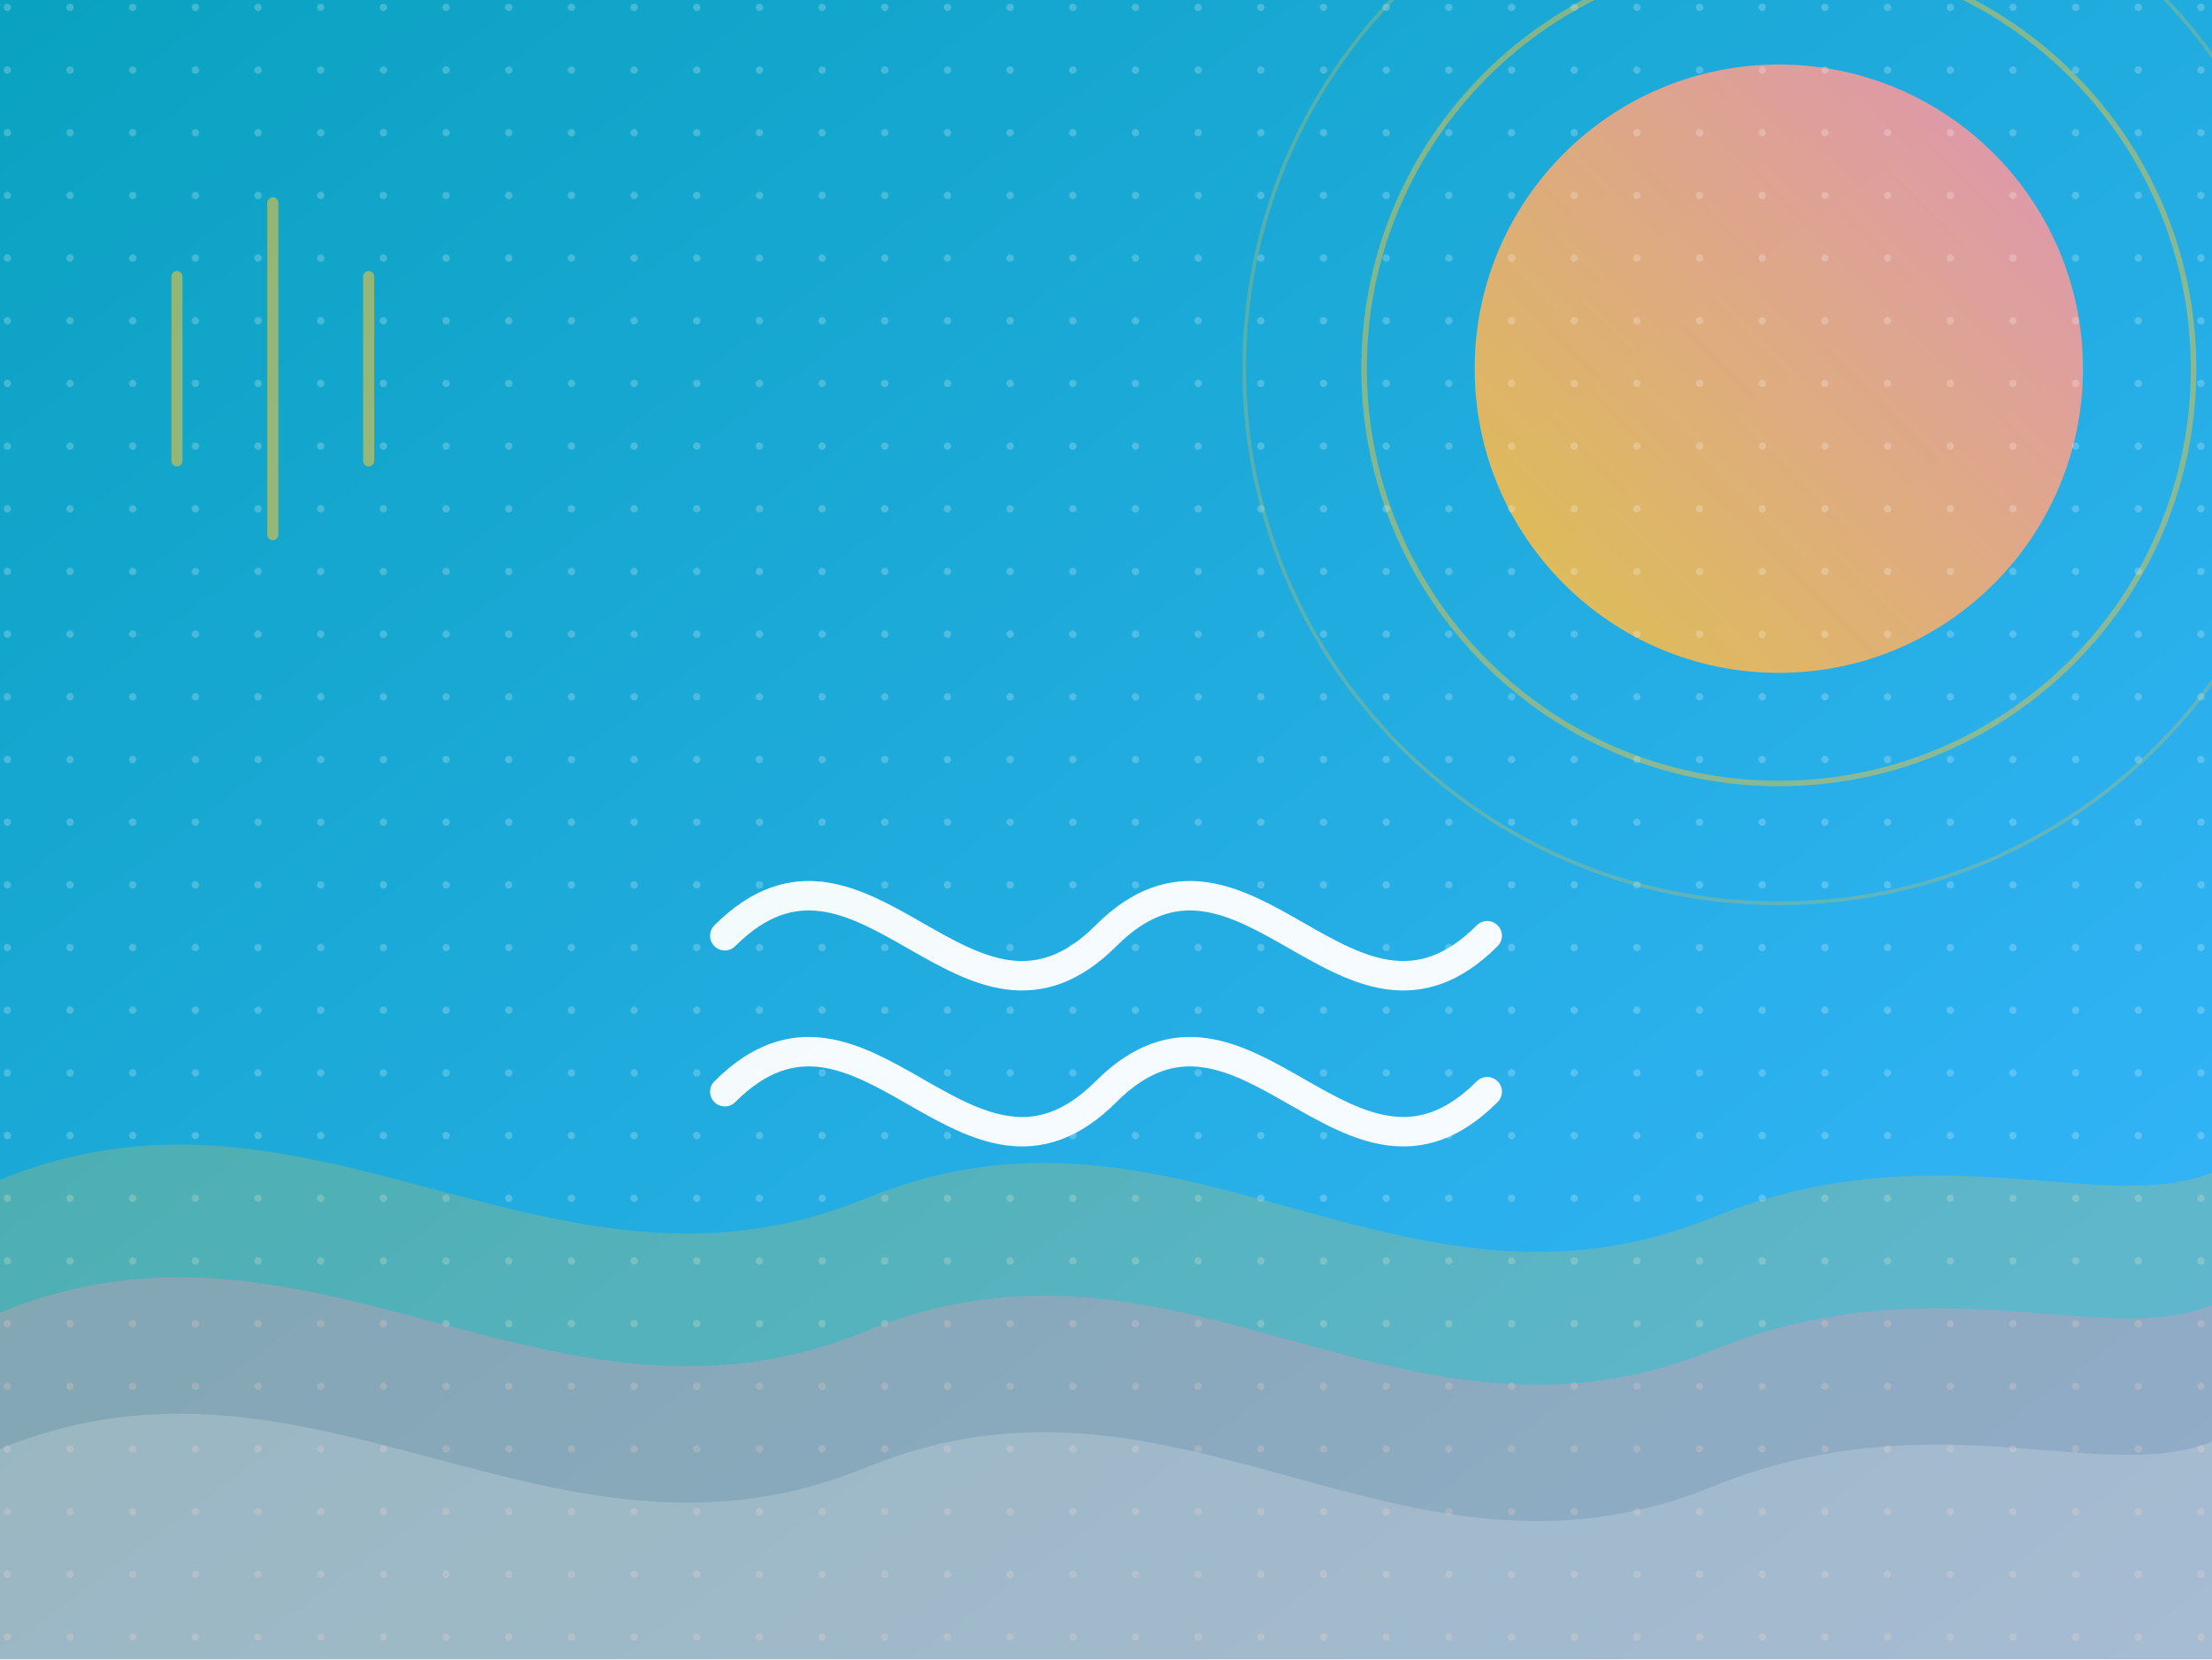
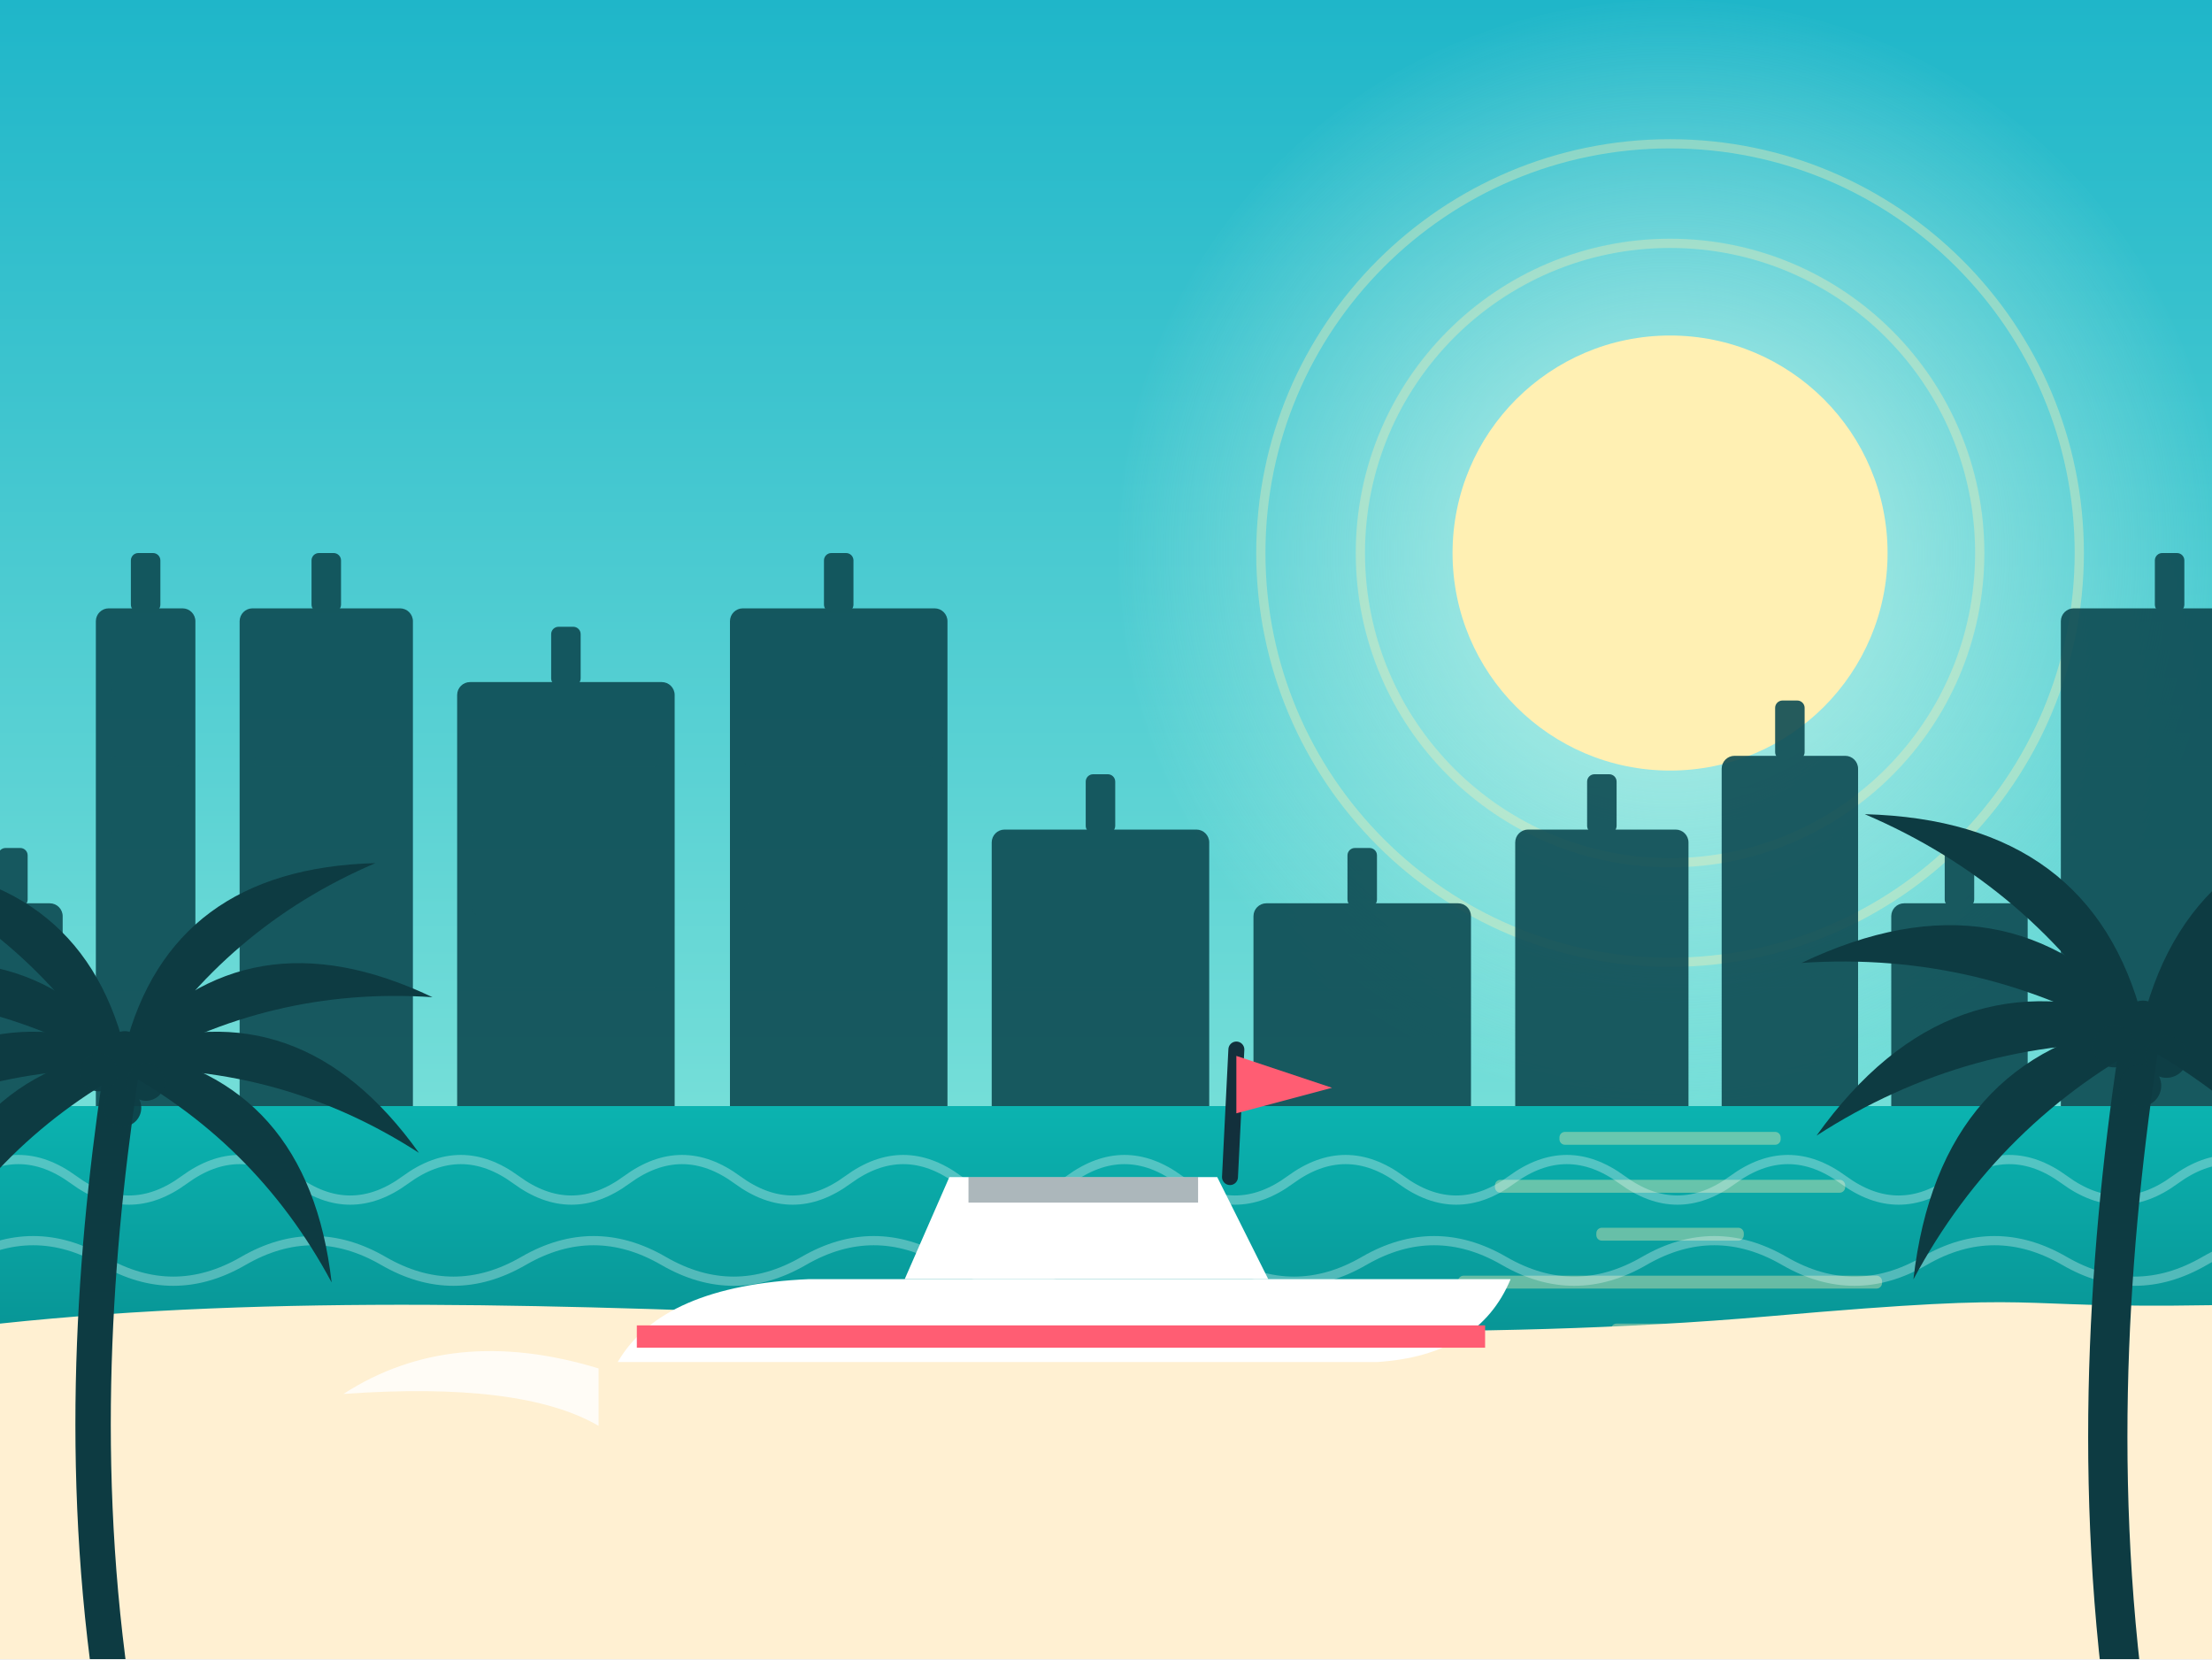
- <svg xmlns="http://www.w3.org/2000/svg" viewBox="0 0 1200 900" width="1200" height="900" role="img" aria-label="adv keywest">
+ <svg xmlns="http://www.w3.org/2000/svg" viewBox="0 0 1200 900" width="1200" height="900" preserveAspectRatio="xMidYMid slice" role="img" aria-label="A boat on the way to Key West over the Overseas Highway">
  <defs>
-     <linearGradient id="g1" x1="0" y1="0" x2="1" y2="1">
-       <stop offset="0" stop-color="#0aa2c0" />
-       <stop offset="1" stop-color="#38b6ff" />
+     <linearGradient id="sky" x1="0" y1="0" x2="0" y2="1">
+       <stop offset="0" stop-color="#1fb6c9" />
+       <stop offset="1" stop-color="#9ff2e0" />
    </linearGradient>
-     <linearGradient id="g2" x1="0" y1="1" x2="1" y2="0">
-       <stop offset="0" stop-color="#ffc531" />
-       <stop offset="1" stop-color="#ff8fb1" />
+     <linearGradient id="sea" x1="0" y1="0" x2="0" y2="1">
+       <stop offset="0" stop-color="#0bb3b0" />
+       <stop offset="1" stop-color="#046a70" />
    </linearGradient>
-     <pattern id="dots" width="34" height="34" patternUnits="userSpaceOnUse">
-       <circle cx="4" cy="4" r="2" fill="#ffffff" opacity=".22" />
-     </pattern>
+     <radialGradient id="glow" cx=".5" cy=".5" r=".5">
+       <stop offset="0" stop-color="#d7fbef" stop-opacity=".85" />
+       <stop offset="1" stop-color="#d7fbef" stop-opacity="0" />
+     </radialGradient>
  </defs>
-   <rect width="1200" height="900" fill="url(#g1)" />
-   <circle cx="965" cy="200" r="165" fill="url(#g2)" opacity=".85" />
-   <circle cx="965" cy="200" r="225" fill="none" stroke="#ffc531" stroke-width="3" opacity=".45" />
-   <circle cx="965" cy="200" r="290" fill="none" stroke="#ffc531" stroke-width="2" opacity=".25" />
-   <rect width="1200" height="900" fill="url(#dots)" />
-   <path d="M0 640 C170 570 300 720 470 650 C640 580 760 730 930 660 C1050 612 1140 660 1200 636 L1200 900 L0 900 Z" fill="#ffc531" opacity=".22" />
-   <path d="M0 712 C170 642 300 792 470 722 C640 652 760 802 930 732 C1050 684 1140 732 1200 708 L1200 900 L0 900 Z" fill="#ff8fb1" opacity=".3" />
-   <path d="M0 786 C170 716 300 866 470 796 C640 726 760 876 930 806 C1050 758 1140 806 1200 782 L1200 900 L0 900 Z" fill="#ffffff" opacity=".18" />
-   <g transform="translate(365 235) scale(4.7)" fill="none" stroke="#ffffff" stroke-width="3.4" stroke-linecap="round" stroke-linejoin="round" opacity=".95">
-     <path d="M6 58 C22 42 34 74 50 58 C66 42 78 74 94 58 M6 76 C22 60 34 92 50 76 C66 60 78 92 94 76" />
+   <rect width="1200" height="900" fill="url(#sky)" />
+   <circle cx="906" cy="300" r="300" fill="url(#glow)" />
+   <circle cx="906" cy="300" r="118" fill="#fff0b3" />
+   <g fill="none" stroke="#fff0b3" stroke-width="5" opacity=".35">
+     <circle cx="906" cy="300" r="168" />
+     <circle cx="906" cy="300" r="222" />
  </g>
-   <g stroke="#ffc531" stroke-width="6" stroke-linecap="round" opacity=".55">
-     <path d="M96 150 L96 250" />
-     <path d="M148 110 L148 290" />
-     <path d="M200 150 L200 250" />
+   <g fill="#0d4a52" opacity=".9">
+     <rect x="-20" y="490" width="54" height="122" rx="7" />
+     <rect x="-1.0" y="460" width="16" height="32" rx="4" />
+     <rect x="-12" y="530" width="38" height="6" rx="3" opacity=".4" />
+     <rect x="52" y="330" width="54" height="282" rx="7" />
+     <rect x="71.0" y="300" width="16" height="32" rx="4" />
+     <rect x="60" y="370" width="38" height="6" rx="3" opacity=".4" />
+     <rect x="60" y="410" width="38" height="6" rx="3" opacity=".4" />
+     <rect x="60" y="450" width="38" height="6" rx="3" opacity=".4" />
+     <rect x="60" y="490" width="38" height="6" rx="3" opacity=".4" />
+     <rect x="130" y="330" width="94" height="282" rx="7" />
+     <rect x="169.0" y="300" width="16" height="32" rx="4" />
+     <rect x="138" y="370" width="78" height="6" rx="3" opacity=".4" />
+     <rect x="138" y="410" width="78" height="6" rx="3" opacity=".4" />
+     <rect x="138" y="450" width="78" height="6" rx="3" opacity=".4" />
+     <rect x="138" y="490" width="78" height="6" rx="3" opacity=".4" />
+     <rect x="248" y="370" width="118" height="242" rx="7" />
+     <rect x="299.0" y="340" width="16" height="32" rx="4" />
+     <rect x="256" y="410" width="102" height="6" rx="3" opacity=".4" />
+     <rect x="256" y="450" width="102" height="6" rx="3" opacity=".4" />
+     <rect x="256" y="490" width="102" height="6" rx="3" opacity=".4" />
+     <rect x="256" y="530" width="102" height="6" rx="3" opacity=".4" />
+     <rect x="396" y="330" width="118" height="282" rx="7" />
+     <rect x="447.0" y="300" width="16" height="32" rx="4" />
+     <rect x="404" y="370" width="102" height="6" rx="3" opacity=".4" />
+     <rect x="404" y="410" width="102" height="6" rx="3" opacity=".4" />
+     <rect x="404" y="450" width="102" height="6" rx="3" opacity=".4" />
+     <rect x="404" y="490" width="102" height="6" rx="3" opacity=".4" />
+     <rect x="538" y="450" width="118" height="162" rx="7" />
+     <rect x="589.0" y="420" width="16" height="32" rx="4" />
+     <rect x="546" y="490" width="102" height="6" rx="3" opacity=".4" />
+     <rect x="546" y="530" width="102" height="6" rx="3" opacity=".4" />
+     <rect x="680" y="490" width="118" height="122" rx="7" />
+     <rect x="731.0" y="460" width="16" height="32" rx="4" />
+     <rect x="688" y="530" width="102" height="6" rx="3" opacity=".4" />
+     <rect x="822" y="450" width="94" height="162" rx="7" />
+     <rect x="861.0" y="420" width="16" height="32" rx="4" />
+     <rect x="830" y="490" width="78" height="6" rx="3" opacity=".4" />
+     <rect x="830" y="530" width="78" height="6" rx="3" opacity=".4" />
+     <rect x="934" y="410" width="74" height="202" rx="7" />
+     <rect x="963.0" y="380" width="16" height="32" rx="4" />
+     <rect x="942" y="450" width="58" height="6" rx="3" opacity=".4" />
+     <rect x="942" y="490" width="58" height="6" rx="3" opacity=".4" />
+     <rect x="942" y="530" width="58" height="6" rx="3" opacity=".4" />
+     <rect x="1026" y="490" width="74" height="122" rx="7" />
+     <rect x="1055.0" y="460" width="16" height="32" rx="4" />
+     <rect x="1034" y="530" width="58" height="6" rx="3" opacity=".4" />
+     <rect x="1118" y="330" width="118" height="282" rx="7" />
+     <rect x="1169.0" y="300" width="16" height="32" rx="4" />
+     <rect x="1126" y="370" width="102" height="6" rx="3" opacity=".4" />
+     <rect x="1126" y="410" width="102" height="6" rx="3" opacity=".4" />
+     <rect x="1126" y="450" width="102" height="6" rx="3" opacity=".4" />
+     <rect x="1126" y="490" width="102" height="6" rx="3" opacity=".4" />
+   </g>
+   <rect x="0" y="600" width="1200" height="300" fill="url(#sea)" />
+   <g fill="#fff0b3" opacity=".38">
+     <rect x="846" y="614" width="120" height="7" rx="3" />
+     <rect x="811" y="640" width="190" height="7" rx="3" />
+     <rect x="866" y="666" width="80" height="7" rx="3" />
+     <rect x="791" y="692" width="230" height="7" rx="3" />
+     <rect x="874" y="718" width="64" height="7" rx="3" />
+     <rect x="831" y="744" width="150" height="7" rx="3" />
+   </g>
+   <g fill="none" stroke="#ffffff" stroke-width="5" opacity=".3" stroke-linecap="round">
+     <path d="M-20 640 q 30 -22 60 0 t 60 0 q 30 -22 60 0 t 60 0 q 30 -22 60 0 t 60 0 q 30 -22 60 0 t 60 0 q 30 -22 60 0 t 60 0 q 30 -22 60 0 t 60 0 q 30 -22 60 0 t 60 0 q 30 -22 60 0 t 60 0 q 30 -22 60 0 t 60 0 q 30 -22 60 0 t 60 0 q 30 -22 60 0 t 60 0" />
+     <path d="M-20 684 q 38 -22 76 0 t 76 0 q 38 -22 76 0 t 76 0 q 38 -22 76 0 t 76 0 q 38 -22 76 0 t 76 0 q 38 -22 76 0 t 76 0 q 38 -22 76 0 t 76 0 q 38 -22 76 0 t 76 0 q 38 -22 76 0 t 76 0 q 38 -22 76 0 t 76 0" />
+   </g>
+   <path d="M0 718 C300 686 640 742 960 714 C1120 700 1080 710 1200 708 L1200 900 L0 900 Z" fill="#fff0d2" />
+   <g transform="translate(60 912) scale(1.28)">
+     <path d="M0 0 C-14 -100 -6 -192 6 -268" stroke="#0d3b42" stroke-width="15" fill="none" stroke-linecap="round" />
+     <g transform="translate(6 -268)">
+       <g fill="#0d3b42">
+         <path d="M0 0 Q64 -46 132 8 Q66 -12 0 9 Z" transform="rotate(-40)" />
+         <path d="M0 0 Q64 -46 132 8 Q66 -12 0 9 Z" transform="rotate(-13)" />
+         <path d="M0 0 Q64 -46 132 8 Q66 -12 0 9 Z" transform="rotate(16)" />
+         <path d="M0 0 Q64 -46 132 8 Q66 -12 0 9 Z" transform="rotate(45)" />
+         <g transform="scale(-1,1)">
+           <path d="M0 0 Q64 -46 132 8 Q66 -12 0 9 Z" transform="rotate(-40)" />
+           <path d="M0 0 Q64 -46 132 8 Q66 -12 0 9 Z" transform="rotate(-13)" />
+           <path d="M0 0 Q64 -46 132 8 Q66 -12 0 9 Z" transform="rotate(16)" />
+           <path d="M0 0 Q64 -46 132 8 Q66 -12 0 9 Z" transform="rotate(45)" />
+         </g>
+       </g>
+       <g fill="#0d3b42" opacity=".9">
+         <circle cx="-11" cy="10" r="8" />
+         <circle cx="9" cy="14" r="8" />
+         <circle cx="-1" cy="25" r="8" />
+       </g>
+     </g>
+   </g>
+   <g transform="translate(1154 934) scale(1.42)">
+     <path d="M0 0 C-14 -100 -6 -192 6 -268" stroke="#0d3b42" stroke-width="15" fill="none" stroke-linecap="round" />
+     <g transform="translate(6 -268)">
+       <g fill="#0d3b42">
+         <path d="M0 0 Q64 -46 132 8 Q66 -12 0 9 Z" transform="rotate(-40)" />
+         <path d="M0 0 Q64 -46 132 8 Q66 -12 0 9 Z" transform="rotate(-13)" />
+         <path d="M0 0 Q64 -46 132 8 Q66 -12 0 9 Z" transform="rotate(16)" />
+         <path d="M0 0 Q64 -46 132 8 Q66 -12 0 9 Z" transform="rotate(45)" />
+         <g transform="scale(-1,1)">
+           <path d="M0 0 Q64 -46 132 8 Q66 -12 0 9 Z" transform="rotate(-40)" />
+           <path d="M0 0 Q64 -46 132 8 Q66 -12 0 9 Z" transform="rotate(-13)" />
+           <path d="M0 0 Q64 -46 132 8 Q66 -12 0 9 Z" transform="rotate(16)" />
+           <path d="M0 0 Q64 -46 132 8 Q66 -12 0 9 Z" transform="rotate(45)" />
+         </g>
+       </g>
+       <g fill="#0d3b42" opacity=".9">
+         <circle cx="-11" cy="10" r="8" />
+         <circle cx="9" cy="14" r="8" />
+         <circle cx="-1" cy="25" r="8" />
+       </g>
+     </g>
+   </g>
+   <g transform="translate(560 770) scale(1.73)">
+     <path d="M-130 -18 L108 -18 Q140 -20 150 -44 L-70 -44 Q-116 -42 -130 -18 Z" fill="#ffffff" />
+     <path d="M-124 -26 L142 -26" stroke="#ff5d73" stroke-width="7" />
+     <path d="M-40 -44 L-26 -76 L58 -76 L74 -44 Z" fill="#ffffff" />
+     <path d="M-20 -72 L52 -72" stroke="#12303c" stroke-width="8" opacity=".35" />
+     <path d="M62 -76 L64 -116" stroke="#12303c" stroke-width="5" stroke-linecap="round" />
+     <path d="M64 -114 L94 -104 L64 -96 Z" fill="#ff5d73" />
+     <g fill="#ffffff" opacity=".8">
+       <path d="M-136 -16 q-46 -14 -80 8 q56 -4 80 10 Z" />
+     </g>
  </g>
</svg>
